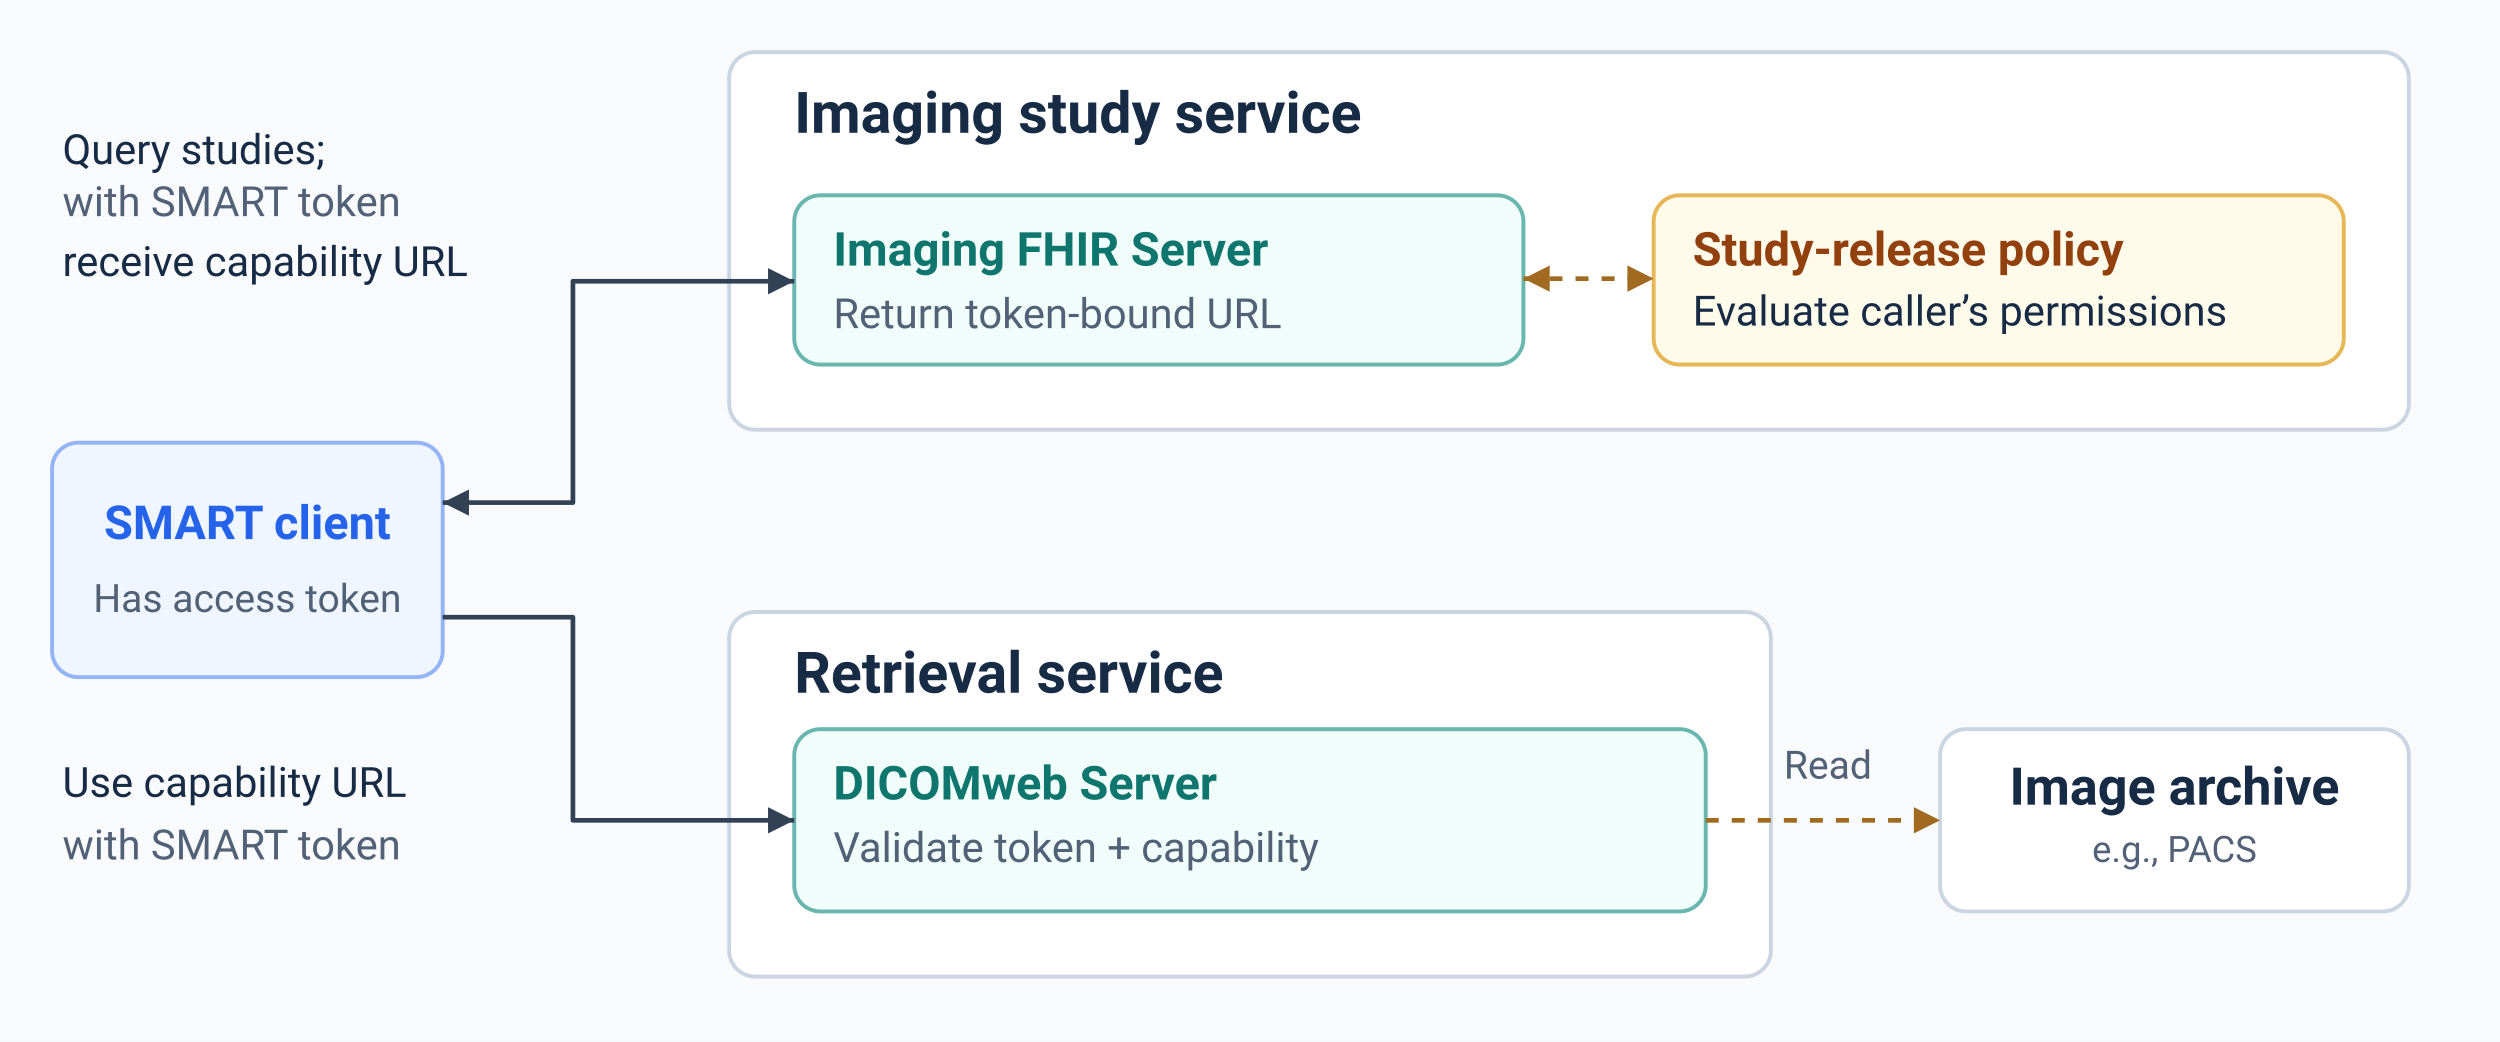
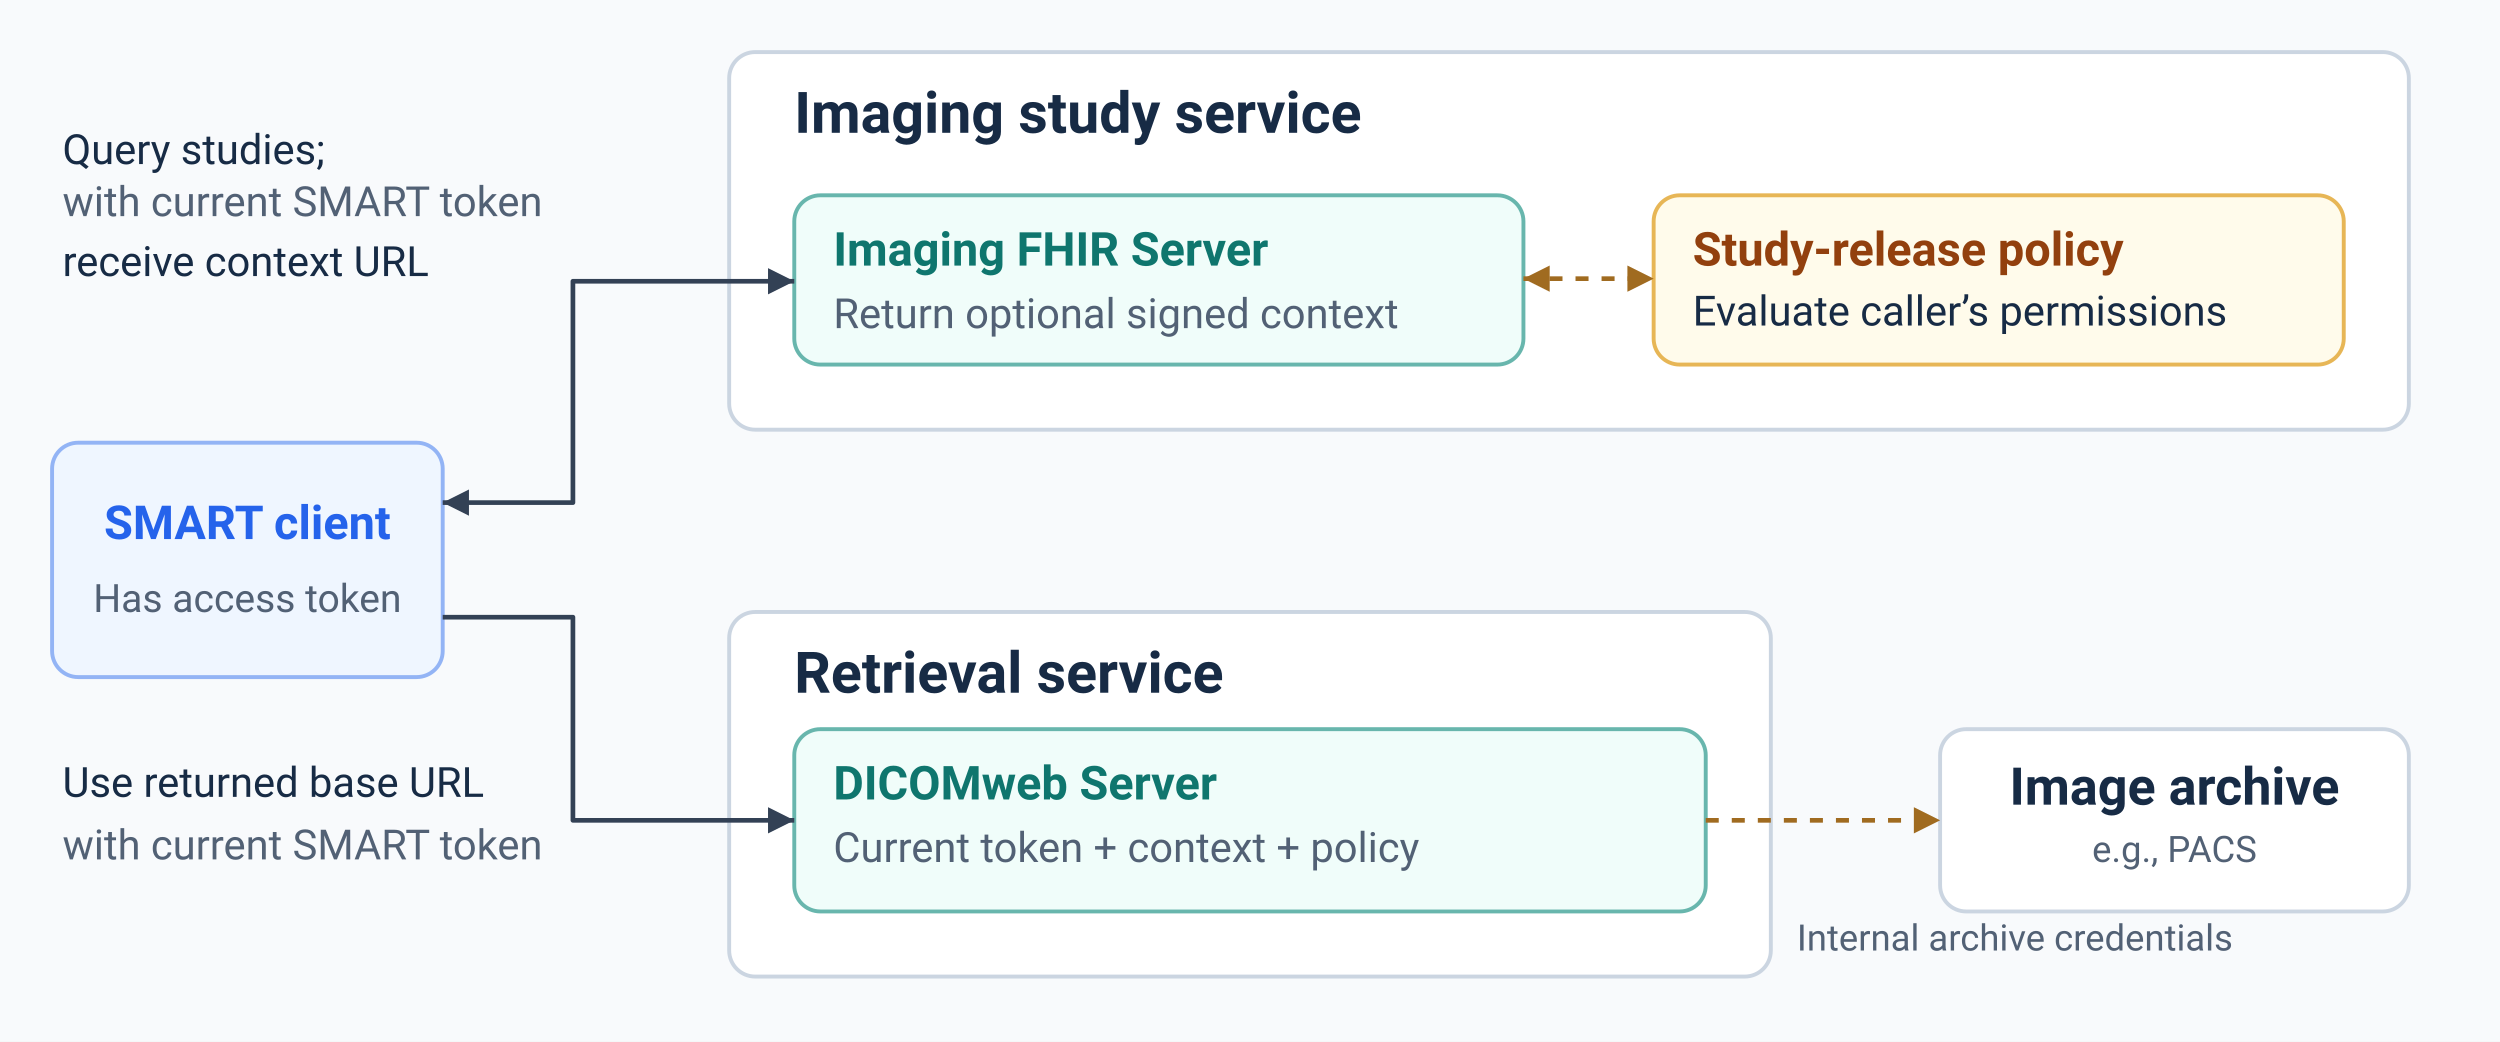
<svg xmlns="http://www.w3.org/2000/svg" width="960" height="400" viewBox="0 0 960 400" font-family="-apple-system, Segoe UI, Roboto, Helvetica, Arial, sans-serif" role="img" aria-labelledby="title desc">
  <defs>
    <marker id="client" viewBox="0 0 10 10" refX="9" refY="5" markerWidth="7" markerHeight="7" orient="auto-start-reverse">
      <path d="M1 1 L9 5 L1 9 Z" fill="#334155" />
    </marker>
    <marker id="internal" viewBox="0 0 10 10" refX="9" refY="5" markerWidth="7" markerHeight="7" orient="auto-start-reverse">
      <path d="M1 1 L9 5 L1 9 Z" fill="#a06b20" />
    </marker>
  </defs>
  <rect width="960" height="400" fill="#f8fafc" />
  <rect x="280" y="20" width="645" height="145" rx="10" fill="#ffffff" stroke="#cbd5e1" stroke-width="1.5" />
  <text x="305" y="51" font-size="22" fill="#172b45" font-weight="650" text-anchor="start">Imaging study service</text>
  <rect x="305" y="75" width="280" height="65" rx="10" fill="#f0fdfa" stroke="#68b6ad" stroke-width="1.5" />
  <text x="320" y="102" font-size="18" fill="#0f766e" font-weight="650" text-anchor="start">Imaging FHIR Server</text>
-   <text x="320" y="126" font-size="16" fill="#526175" font-weight="400" text-anchor="start">Return token-bound URL</text>
+   <text x="320" y="126" font-size="16" fill="#526175" font-weight="400" text-anchor="start">Return optional signed context</text>
  <rect x="635" y="75" width="265" height="65" rx="10" fill="#fffbeb" stroke="#e7b656" stroke-width="1.5" />
  <text x="650" y="102" font-size="18" fill="#92400e" font-weight="650" text-anchor="start">Study-release policy</text>
  <text x="650" y="125" font-size="16" fill="#172b45" font-weight="400" text-anchor="start">Evaluate caller’s permissions</text>
  <path d="M585 107 H635" fill="none" stroke="#a06b20" stroke-width="1.8" stroke-linejoin="round" stroke-dasharray="5 5" marker-end="url(#internal)" marker-start="url(#internal)" />
  <rect x="280" y="235" width="400" height="140" rx="10" fill="#ffffff" stroke="#cbd5e1" stroke-width="1.5" />
  <text x="305" y="266" font-size="22" fill="#172b45" font-weight="650" text-anchor="start">Retrieval service</text>
  <rect x="305" y="280" width="350" height="70" rx="10" fill="#f0fdfa" stroke="#68b6ad" stroke-width="1.5" />
  <text x="320" y="307" font-size="18" fill="#0f766e" font-weight="650" text-anchor="start">DICOMweb Server</text>
-   <text x="320" y="331" font-size="16" fill="#526175" font-weight="400" text-anchor="start">Validate token + capability</text>
+   <text x="320" y="331" font-size="16" fill="#526175" font-weight="400" text-anchor="start">Current token + context + policy</text>
  <rect x="20" y="170" width="150" height="90" rx="10" fill="#eff6ff" stroke="#93b4f5" stroke-width="1.5" />
  <text x="95" y="207" font-size="18" fill="#2563eb" font-weight="650" text-anchor="middle">SMART client</text>
  <text x="95" y="235" font-size="15" fill="#526175" font-weight="400" text-anchor="middle">Has access token</text>
  <rect x="745" y="280" width="180" height="70" rx="10" fill="#ffffff" stroke="#cbd5e1" stroke-width="1.5" />
  <text x="835.0" y="309" font-size="20" fill="#172b45" font-weight="650" text-anchor="middle">Image archive</text>
  <text x="835.0" y="331" font-size="14" fill="#526175" font-weight="400" text-anchor="middle">e.g., PACS</text>
  <path d="M170 193 H220 V108 H305" fill="none" stroke="#334155" stroke-width="1.8" stroke-linejoin="round" marker-end="url(#client)" marker-start="url(#client)" />
  <text x="24" y="63" font-size="16" fill="#172b45" font-weight="400" text-anchor="start">Query studies;</text>
-   <text x="24" y="83" font-size="16" fill="#526175" font-weight="400" text-anchor="start">with SMART token</text>
-   <text x="24" y="106" font-size="16" fill="#172b45" font-weight="400" text-anchor="start">receive capability URL</text>
+   <text x="24" y="83" font-size="16" fill="#526175" font-weight="400" text-anchor="start">with current SMART token</text>
+   <text x="24" y="106" font-size="16" fill="#172b45" font-weight="400" text-anchor="start">receive context URL</text>
  <path d="M170 237 H220 V315 H305" fill="none" stroke="#334155" stroke-width="1.8" stroke-linejoin="round" marker-end="url(#client)" />
-   <text x="24" y="306" font-size="16" fill="#172b45" font-weight="400" text-anchor="start">Use capability URL</text>
-   <text x="24" y="330" font-size="16" fill="#526175" font-weight="400" text-anchor="start">with SMART token</text>
+   <text x="24" y="306" font-size="16" fill="#172b45" font-weight="400" text-anchor="start">Use returned base URL</text>
+   <text x="24" y="330" font-size="16" fill="#526175" font-weight="400" text-anchor="start">with current SMART token</text>
  <path d="M655 315 H745" fill="none" stroke="#a06b20" stroke-width="1.8" stroke-linejoin="round" stroke-dasharray="5 5" marker-end="url(#internal)" />
-   <text x="685" y="299" font-size="15" fill="#526175" font-weight="400" text-anchor="start">Read</text>
+   <text x="690" y="365" font-size="14" fill="#526175" font-weight="400" text-anchor="start">Internal archive credentials</text>
</svg>
